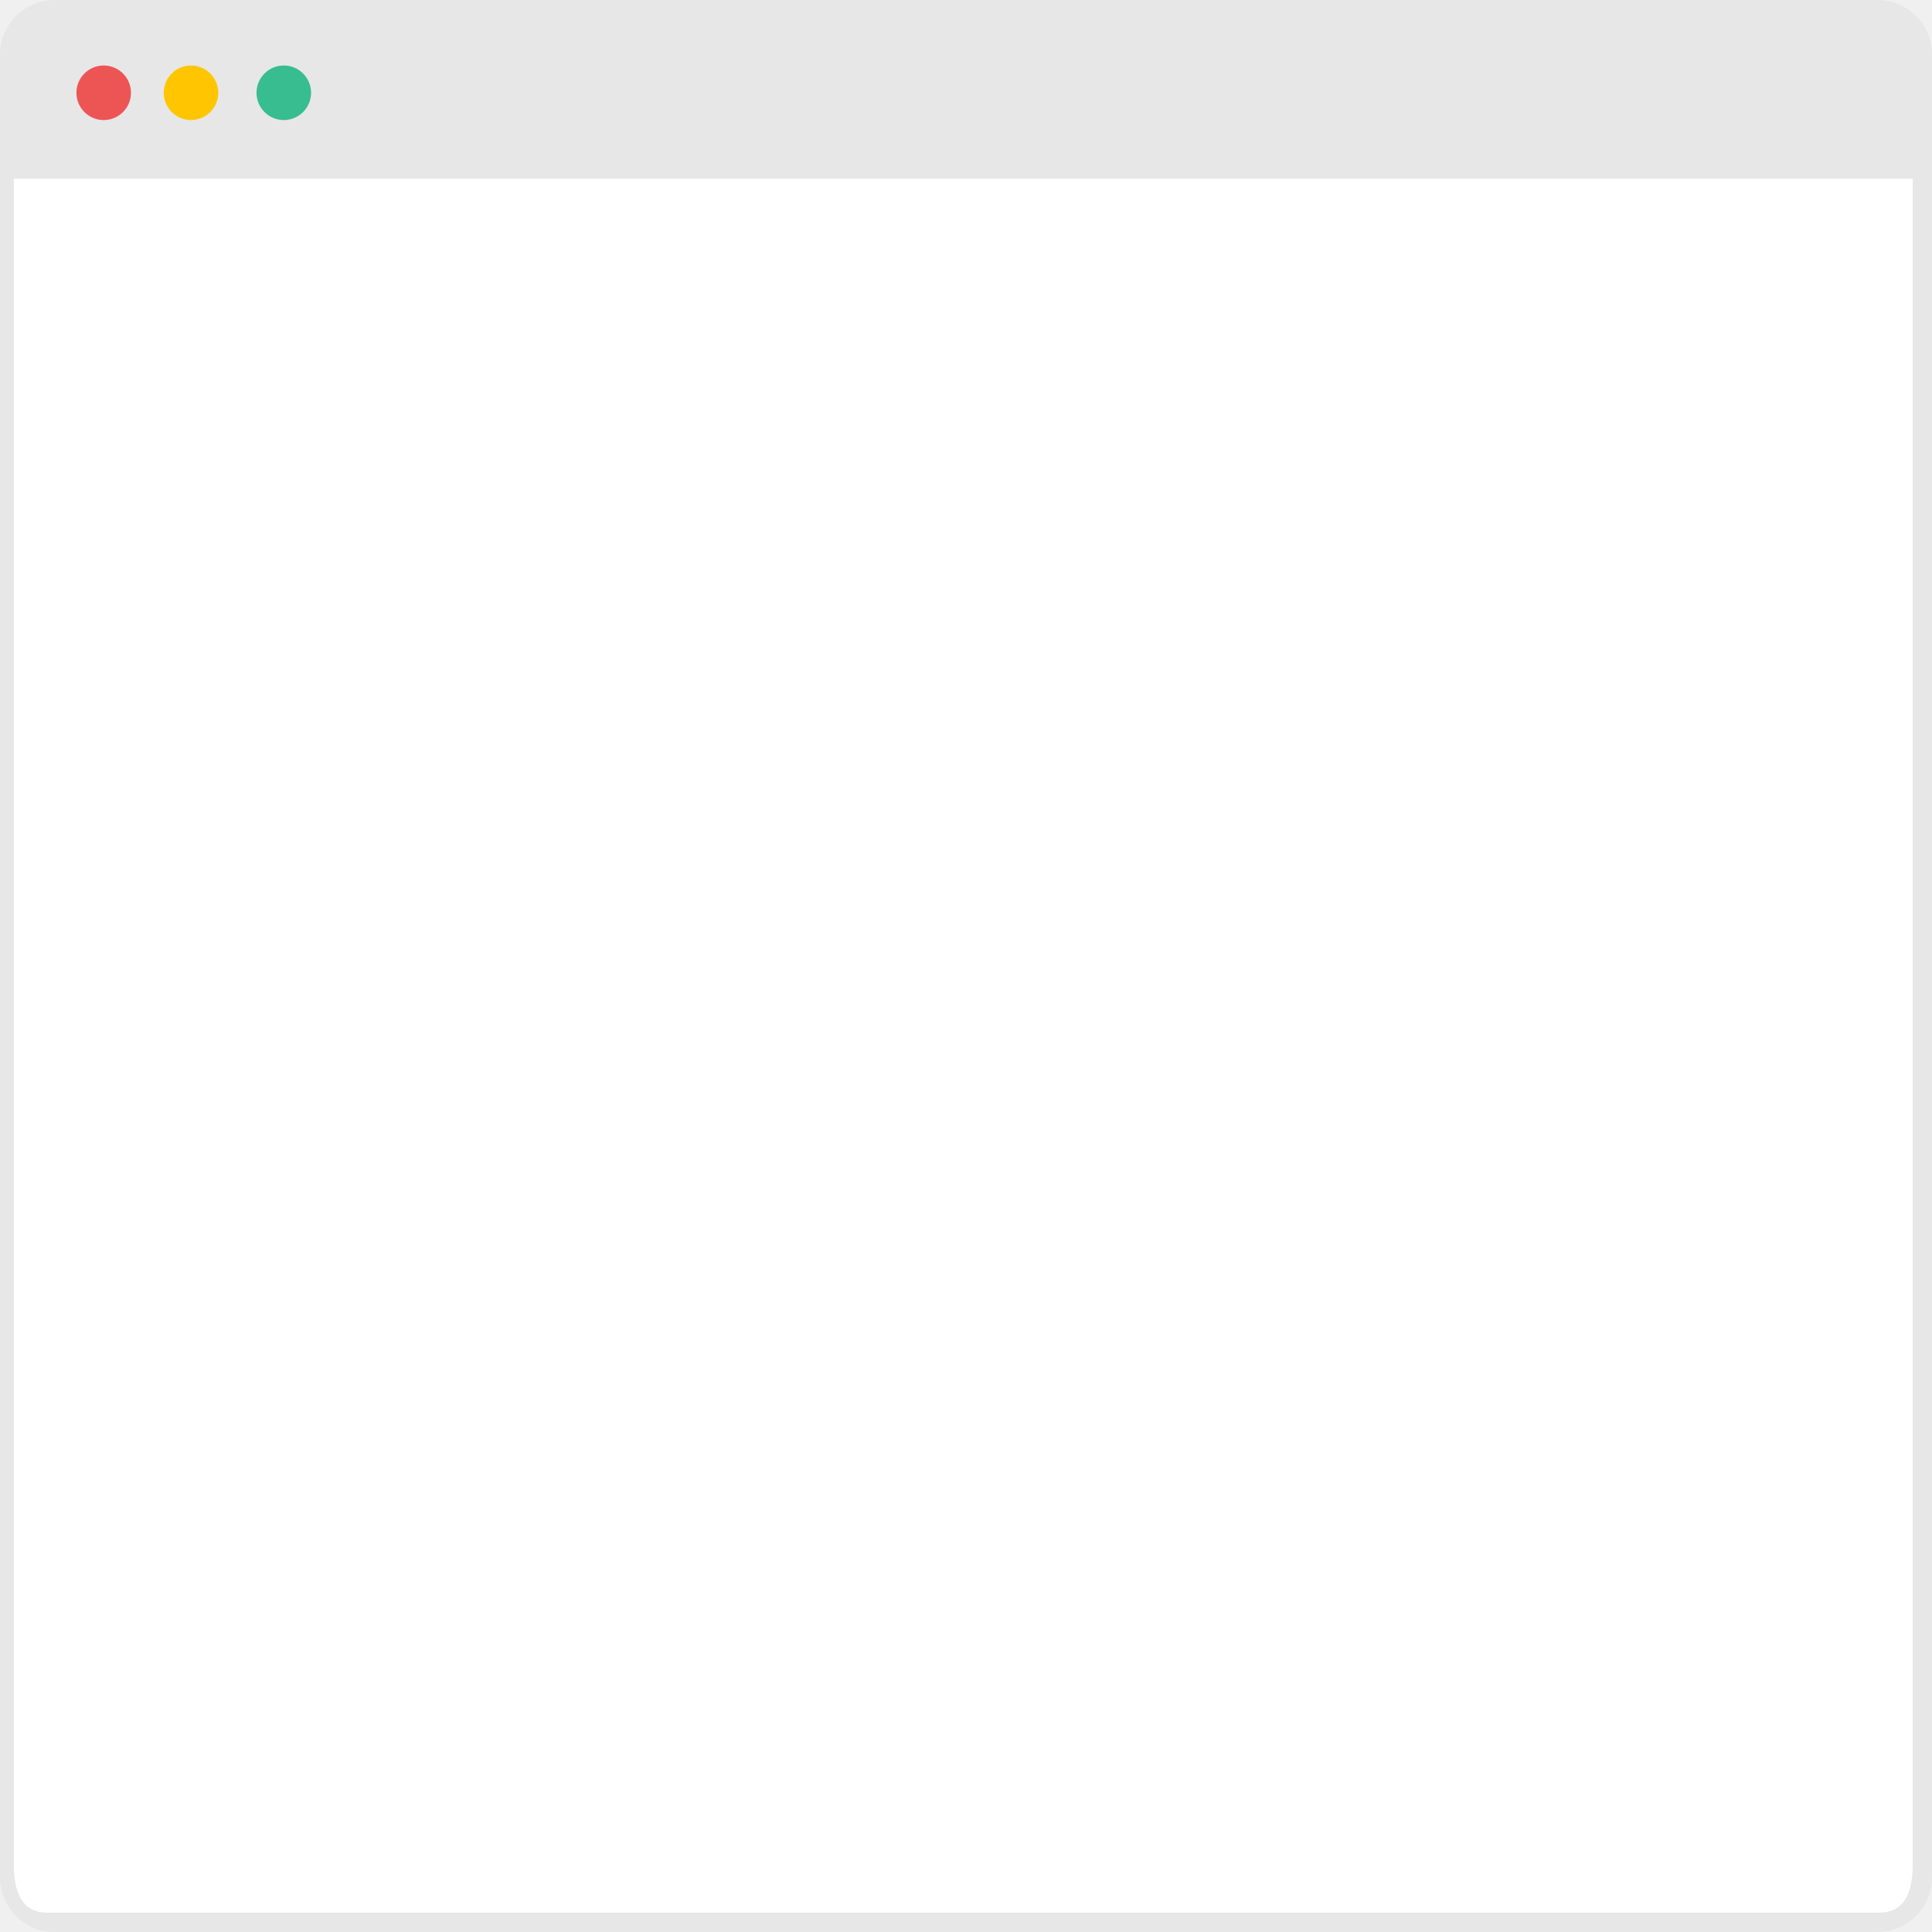
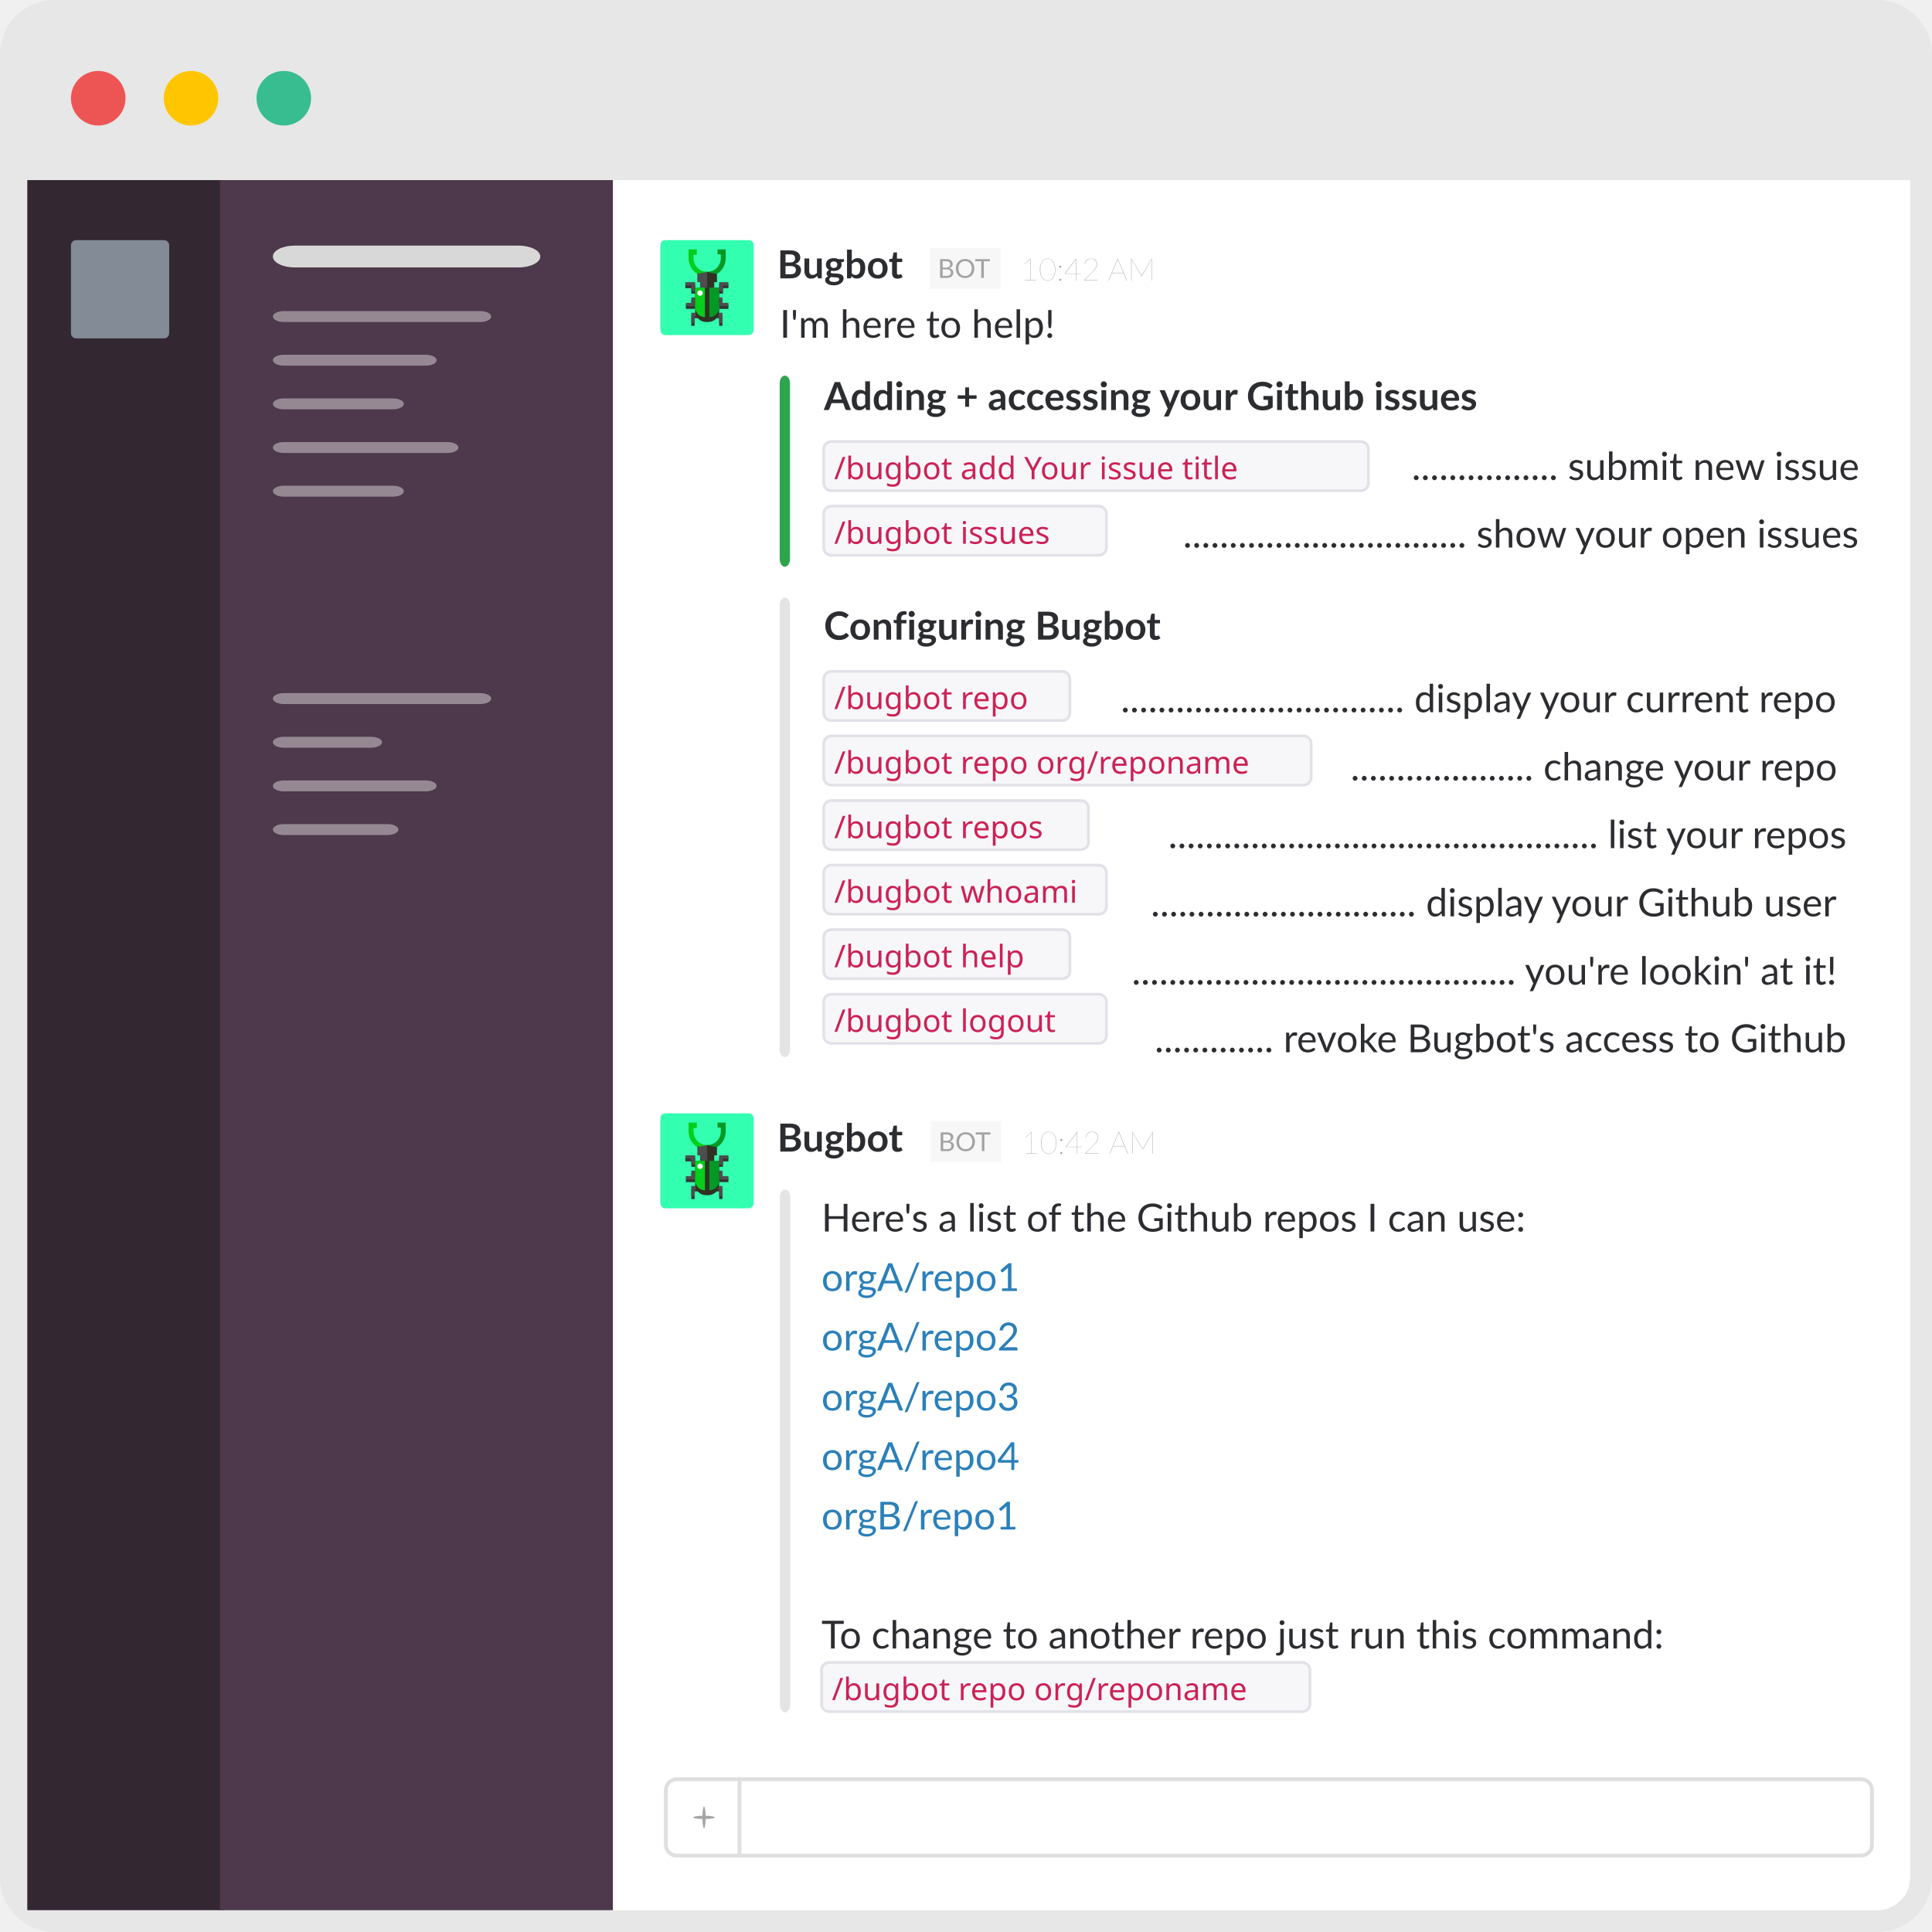
- <svg xmlns="http://www.w3.org/2000/svg" preserveAspectRatio="xMidYMid" viewBox="0 0 354 354">
+ <svg xmlns="http://www.w3.org/2000/svg" viewBox="0 0 354 354" version="1.1">
  <defs>
-     <style>
-       .cls-1 { fill: #e7e7e7; } .cls-2 { fill: #fff; } .cls-2, .cls-3, .cls-4, .cls-5 { fill-rule: evenodd; } .cls-3 { fill: #ed5555; } .cls-4 { fill: #ffc600; } .cls-5 { fill: #38bd90; }
-     </style>
+     <rect x="0" y="0" width="17.1" height="17.4" rx="1.4" />
+     <rect x="0" y="0" width="17.1" height="17.4" rx="1.4" />
  </defs>
-   <rect width="354" height="354" rx="10" ry="10" class="cls-1" />
-   <path d="M350.46 32.745V341.61c0 4.888-1.307 8.85-6.195 8.85H8.735c-4.888 0-6.195-3.962-6.195-8.85V32.745h347.92z" class="cls-2" />
-   <path d="M19 12c2.76 0 5 2.24 5 5s-2.24 5-5 5-5-2.24-5-5 2.24-5 5-5z" class="cls-3" />
-   <path d="M35 12c2.76 0 5 2.24 5 5s-2.24 5-5 5-5-2.24-5-5 2.24-5 5-5z" class="cls-4" />
-   <path d="M52 12c2.76 0 5 2.24 5 5s-2.24 5-5 5-5-2.24-5-5 2.24-5 5-5z" class="cls-5" />
+   <g stroke="none" stroke-width="1" fill="none" fill-rule="evenodd">
+     <rect fill="#E7E7E7" x="0" y="0" width="354" height="354" rx="10" />
+     <path d="M112 33L231 33 350 33 350 344C350 347.3 347.3 350 344 350L112 350 112 33Z" fill="#FFFFFF" />
+     <circle fill="#ED5555" cx="18" cy="18" r="5" />
+     <circle fill="#FFC600" cx="35" cy="18" r="5" />
+     <circle fill="#38BD90" cx="52" cy="18" r="5" />
+     <g transform="translate(5, 33)">
+       <rect fill="#332732" x="0" y="0" width="36" height="317" />
+       <rect fill="#4D394B" x="35.3" y="0" width="72" height="317" />
+       <rect fill="#D8D8D8" x="45" y="12" width="49" height="4" rx="4" />
+       <path d="M9 29C8.4 29 8 28.6 8 28L8 12C8 11.4 8.4 11 9 11L25 11C25.6 11 26 11.4 26 12L26 28C26 28.6 25.6 29 25 29L9 29Z" fill="#838B96" />
+       <rect fill="#958893" x="45" y="24" width="40" height="2" rx="2" />
+       <rect fill="#958893" x="45" y="32" width="30" height="2" rx="2" />
+       <rect fill="#958893" x="45" y="40" width="24" height="2" rx="2" />
+       <rect fill="#958893" x="45" y="48" width="34" height="2" rx="2" />
+       <rect fill="#958893" x="45" y="56" width="24" height="2" rx="2" />
+       <rect fill="#958893" x="45" y="94" width="40" height="2" rx="2" />
+       <rect fill="#958893" x="45" y="102" width="20" height="2" rx="2" />
+       <rect fill="#958893" x="45" y="110" width="30" height="2" rx="2" />
+       <rect fill="#958893" x="45" y="118" width="23" height="2" rx="2" />
+     </g>
+     <g transform="translate(122, 326)">
+       <rect stroke="#DFDFDF" stroke-width="0.7" x="0" y="0" width="221" height="14" rx="2" />
+       <path d="M13.5 0L13.5 13.8" stroke="#DFDFDF" stroke-width="0.7" stroke-linecap="square" />
+       <g transform="translate(5, 5)" fill="#A6A6A6">
+         <rect x="1.7" y="0" width="0.6" height="4" rx="2" />
+         <rect x="0" y="1.7" width="4" height="0.6" rx="2" />
+       </g>
+     </g>
+     <g transform="translate(121, 204)">
+       <g transform="translate(21.90476, 13.75)">
+         <rect fill="#E3E4E6" x="0" y="0.2" width="1.9" height="95.8" rx="1.4" />
+         <text font-family="Lato" font-size="7.1" font-weight="normal">
+           <tspan x="7.6" y="7.9" fill="#2C2D30">Here's a list of the Github repos I can use:</tspan>
+           <tspan x="7.6" y="18.8" fill="#2B80B9">orgA/repo1</tspan>
+           <tspan x="7.6" y="29.7" fill="#2B80B9">orgA/repo2</tspan>
+           <tspan x="7.6" y="40.7" fill="#2B80B9">orgA/repo3</tspan>
+           <tspan x="7.6" y="51.6" fill="#2B80B9">orgA/repo4</tspan>
+           <tspan x="7.6" y="62.5" fill="#2B80B9">orgB/repo1</tspan>
+           <tspan x="43.8" y="62.5" fill="#2C2D30" />
+           <tspan x="7.6" y="73.4" fill="#2C2D30" />
+           <tspan x="7.6" y="84.3" fill="#2C2D30">To change to another repo just run this command:</tspan>
+         </text>
+       </g>
+       <text font-family="Lato" font-size="5.7" font-weight="260" fill="#9E9EA6">
+         <tspan x="66.2" y="7.4">10:42 AM</tspan>
+       </text>
+       <g transform="translate(49.52381, 1.422414)">
+         <rect fill="#F7F7F7" x="0" y="0" width="12.9" height="7.5" />
+         <text font-family="Lato" font-size="4.8" font-weight="normal" fill="#A3A3A3">
+           <tspan x="1.4" y="5.5">BOT</tspan>
+         </text>
+       </g>
+       <text font-family="Lato" font-size="7.1" font-weight="bold" fill="#2C2D30">
+         <tspan x="21.4" y="7">Bugbot</tspan>
+       </text>
+       <mask fill="white" />
+       <use fill="#000000" />
+       <g mask="url(#mask-2)">
+         <path d="M16.2 17.4L0.9 17.4C0.4 17.4 0 17 0 16.4L0 0.9C0 0.4 0.4 0 0.9 0L16.2 0C16.7 0 17.1 0.4 17.1 0.9L17.1 16.4C17.1 17 16.7 17.4 16.2 17.4L16.2 17.4Z" fill="#33FFB0" />
+         <g transform="translate(4.47205, 1.699349)">
+           <path d="M1.6 1.6L1.6 1 2.2 1 2.2 0 0.7 0 0.7 0.9 0.7 1.6C0.7 3.5 2.2 5 4.1 5L4.1 4.1C2.7 4.1 1.6 3 1.6 1.6L1.6 1.6Z" fill="#02CE1B" />
+           <path d="M6 0L6 0.9 6.6 0.9 6.6 1.6C6.6 3 5.5 4.1 4.1 4.1L4.1 5C6 5 7.5 3.5 7.5 1.6L7.5 1 7.5 0 6 0 6 0Z" fill="#029925" />
+           <path d="M4.1 4.1L3.4 4.6 3.3 6 3.5 6 3.5 7.1 5.4 7.1 5.4 6 5.9 6 5.9 4.5C5.3 4.4 4.7 4.3 4.1 4.1L4.1 4.1Z" fill="#303123" />
+           <path d="M2.3 4.4L2.3 6 2.8 6 2.8 7.1 4.1 7.1 4.1 6 4.1 4.1 4.1 4.1C3.5 4.3 2.9 4.4 2.3 4.4L2.3 4.4Z" fill="#4D4D4D" />
+           <path d="M1.2 9.2L1.2 9.2 1.2 10.2 0.2 10.2 0.2 10.9 1.2 10.9 1.7 10.9 1.9 10.9 1.9 9.8 3.5 9.8 3.5 9.2 1.9 9.2 1.2 9.2Z" fill="#333333" />
+           <path d="M1.2 12L1.2 12 1.2 14 1.8 14 1.8 12.6 3.5 12.6 3.5 12 1.8 12 1.2 12Z" fill="#333333" />
+           <path d="M1.2 8.8L1.2 8.8 1.2 9.8 0.2 9.8 0.2 10.4 1.2 10.4 1.7 10.4 1.9 10.4 1.9 9.4 3.5 9.4 3.5 8.8 1.9 8.8 1.2 8.8Z" fill="#4D4D4D" />
+           <path d="M1.2 11.6L1.2 11.6 1.2 13.5 1.8 13.5 1.8 12.2 3.5 12.2 3.5 11.6 1.8 11.6 1.2 11.6Z" fill="#4D4D4D" />
+           <path d="M1.2 8.1L1.2 8.1 1.2 7.1 0.1 7.1 0.1 6.4 1.2 6.4 1.7 6.4 1.9 6.4 1.9 7.5 3.5 7.5 3.5 8.1 1.9 8.1 1.2 8.1Z" fill="#333333" />
+           <path d="M6.9 9.2L6.9 9.2 6.9 10.2 8 10.2 8 10.9 6.9 10.9 6.4 10.9 6.3 10.9 6.3 9.8 4.6 9.8 4.6 9.2 6.3 9.2 6.9 9.2Z" fill="#333333" />
+           <path d="M6.9 12L6.9 12 6.9 14 6.3 14 6.3 12.6 4.6 12.6 4.6 12 6.3 12 6.9 12Z" fill="#333333" />
+           <path d="M1.2 7.7L1.2 7.7 1.2 6.6 0.1 6.6 0.1 6 1.2 6 1.7 6 1.9 6 1.9 7 3.5 7 3.5 7.7 1.9 7.7 1.2 7.7Z" fill="#4D4D4D" />
+           <path d="M7 8.1L7 8.1 7 7.1 8 7.1 8 6.4 7 6.4 6.5 6.4 6.3 6.4 6.3 7.5 4.7 7.5 4.7 8.1 6.3 8.1 7 8.1Z" fill="#333333" />
+           <path d="M7 7.7L7 7.7 7 6.6 8 6.6 8 6 7 6 6.5 6 6.3 6 6.3 7 4.7 7 4.7 7.7 6.3 7.7 7 7.7Z" fill="#4D4D4D" />
+           <path d="M6.9 8.8L6.9 8.8 6.9 9.8 8 9.8 8 10.4 6.9 10.4 6.4 10.4 6.3 10.4 6.3 9.4 4.6 9.4 4.6 8.8 6.3 8.8 6.9 8.8Z" fill="#4D4D4D" />
+           <path d="M6.9 11.6L6.9 11.6 6.9 13.5 6.3 13.5 6.3 12.2 4.6 12.2 4.6 11.6 6.3 11.6 6.9 11.6Z" fill="#4D4D4D" />
+           <path d="M4.8 7.4L4.9 7 3.4 7 3.7 7.4 1.9 7.4 1.9 11.3C1.9 12.4 2.8 13.3 3.9 13.3L4.3 13.3C5.4 13.3 6.3 12.4 6.3 11.3L6.3 7.4 4.8 7.4 4.8 7.4Z" fill="#303123" />
+           <path d="M3.7 7L1.9 7 1.9 10.5C1.9 11.6 2.7 12.4 3.7 12.4L3.7 7 3.7 7Z" fill="#02CE1B" />
+           <path d="M4.5 7L4.5 12.4C5.5 12.4 6.3 11.6 6.3 10.5L6.3 7 4.5 7 4.5 7Z" fill="#029925" />
+           <ellipse fill="#FFFFFF" cx="2.8" cy="8" rx="0.5" ry="0.5" />
+         </g>
+       </g>
+       <g transform="translate(29.52381, 100.6188)">
+         <rect stroke="#E1E1E8" stroke-width="0.5" fill="#F7F7F9" x="0" y="0" width="89.5" height="9" rx="1.4" />
+         <text font-family="Monaco" font-size="5.7" font-weight="normal" fill="#CC2255">
+           <tspan x="1.9" y="6.9">/bugbot repo org/reponame</tspan>
+         </text>
+       </g>
+     </g>
+     <g transform="translate(121, 44)">
+       <g transform="translate(21.85745, 10.88328)">
+         <g transform="translate(0, 54.4164)">
+           <g transform="translate(8.077754, 25.55205)">
+             <rect stroke="#E1E1E8" stroke-width="0.5" fill="#F7F7F9" x="0" y="0" width="89.3" height="9" rx="1.4" />
+             <text font-family="Monaco" font-size="5.7" font-weight="normal" fill="#CC2255">
+               <tspan x="1.9" y="6.9">/bugbot repo org/reponame</tspan>
+             </text>
+           </g>
+           <g transform="translate(8.077754, 13.7224)">
+             <rect stroke="#E1E1E8" stroke-width="0.5" fill="#F7F7F9" x="0" y="0" width="45.1" height="9" rx="1.4" />
+             <text font-family="Monaco" font-size="5.7" font-weight="normal" fill="#CC2255">
+               <tspan x="1.9" y="6.9">/bugbot repo</tspan>
+             </text>
+           </g>
+           <g transform="translate(8.077754, 72.87066)">
+             <rect stroke="#E1E1E8" stroke-width="0.5" fill="#F7F7F9" x="0" y="0" width="51.8" height="9" rx="1.4" />
+             <text font-family="Monaco" font-size="5.7" font-weight="normal" fill="#CC2255">
+               <tspan x="1.9" y="6.9">/bugbot logout</tspan>
+             </text>
+           </g>
+           <g transform="translate(8.077754, 61.04101)">
+             <rect stroke="#E1E1E8" stroke-width="0.5" fill="#F7F7F9" x="0" y="0" width="45.1" height="9" rx="1.4" />
+             <text font-family="Monaco" font-size="5.7" font-weight="normal" fill="#CC2255">
+               <tspan x="1.9" y="6.9">/bugbot help</tspan>
+             </text>
+           </g>
+           <g transform="translate(8.077754, 49.21136)">
+             <rect stroke="#E1E1E8" stroke-width="0.5" fill="#F7F7F9" x="0" y="0" width="51.8" height="9" rx="1.4" />
+             <text font-family="Monaco" font-size="5.7" font-weight="normal" fill="#CC2255">
+               <tspan x="1.9" y="6.9">/bugbot whoami</tspan>
+             </text>
+           </g>
+           <g transform="translate(8.077754, 37.3817)">
+             <rect stroke="#E1E1E8" stroke-width="0.5" fill="#F7F7F9" x="0" y="0" width="48.5" height="9" rx="1.4" />
+             <text font-family="Monaco" font-size="5.7" font-weight="normal" fill="#CC2255">
+               <tspan x="1.9" y="6.9">/bugbot repos</tspan>
+             </text>
+           </g>
+           <text font-family="Lato" font-size="7.1" font-weight="normal" fill="#2C2D30">
+             <tspan x="62.5" y="21.2"> ............................... display your current repo</tspan>
+             <tspan x="104.6" y="33.7"> .................... change your repo</tspan>
+             <tspan x="71.2" y="46.1">............................................... list your repos</tspan>
+             <tspan x="68" y="58.6"> ............................. display your Github user</tspan>
+             <tspan x="64.5" y="71.1"> .......................................... you're lookin' at it!</tspan>
+             <tspan x="68.7" y="83.5">............. revoke Bugbot's access to Github</tspan>
+           </text>
+           <text font-family="Lato" font-size="7.1" font-weight="bold" fill="#2C2D30">
+             <tspan x="8.1" y="7.9">Configuring Bugbot</tspan>
+           </text>
+           <rect fill="#E3E4E6" x="0" y="0.2" width="1.9" height="84.2" rx="1.4" />
+         </g>
+         <g transform="translate(0, 13.24921)">
+           <g transform="translate(8.077754, 24.60568)">
+             <rect stroke="#E1E1E8" stroke-width="0.5" fill="#F7F7F9" x="0" y="0" width="51.8" height="9" rx="1.4" />
+             <text font-family="Monaco" font-size="5.7" font-weight="normal" fill="#CC2255">
+               <tspan x="1.9" y="6.9">/bugbot issues</tspan>
+             </text>
+           </g>
+           <g transform="translate(8.077754, 12.77603)">
+             <rect stroke="#E1E1E8" stroke-width="0.5" fill="#F7F7F9" x="0" y="0" width="99.8" height="9" rx="1.4" />
+             <text font-family="Monaco" font-size="5.7" font-weight="normal" fill="#CC2255">
+               <tspan x="1.9" y="6.9">/bugbot add Your issue title</tspan>
+             </text>
+           </g>
+           <text font-family="Lato" font-size="7.1" font-weight="normal" fill="#2C2D30">
+             <tspan x="115.8" y="19.8">................ submit new issue</tspan>
+             <tspan x="71.9" y="32.2" font-family="Helvetica Neue" />
+             <tspan x="73.9" y="32.2">............................... show your open issues</tspan>
+           </text>
+           <text font-family="Lato" font-size="7.1" font-weight="bold" fill="#2C2D30">
+             <tspan x="8.1" y="7">Adding + accessing your Github issues</tspan>
+           </text>
+           <rect fill="#2FA44F" x="0" y="0.7" width="1.9" height="35" rx="1.4" />
+         </g>
+         <text font-family="Lato" font-size="7.1" font-weight="normal" fill="#2C2D30">
+           <tspan x="0" y="7">I'm here to help!</tspan>
+         </text>
+       </g>
+       <text font-family="Lato" font-size="5.7" font-weight="260" fill="#9E9EA6">
+         <tspan x="66" y="7.4">10:42 AM</tspan>
+       </text>
+       <g transform="translate(49.41685, 1.419558)">
+         <rect fill="#F7F7F7" x="0" y="0" width="12.9" height="7.5" />
+         <text font-family="Lato" font-size="4.8" font-weight="normal" fill="#A3A3A3">
+           <tspan x="1.4" y="5.5">BOT</tspan>
+         </text>
+       </g>
+       <text font-family="Lato" font-size="7.1" font-weight="bold" fill="#2C2D30">
+         <tspan x="21.4" y="7">Bugbot</tspan>
+       </text>
+       <mask fill="white" />
+       <use fill="#000000" />
+       <g mask="url(#mask-4)">
+         <path d="M16.2 17.4L0.9 17.4C0.4 17.4 0 17 0 16.4L0 0.9C0 0.4 0.4 0 0.9 0L16.2 0C16.7 0 17.1 0.4 17.1 0.9L17.1 16.4C17.1 17 16.7 17.4 16.2 17.4L16.2 17.4Z" fill="#33FFB0" />
+         <g transform="translate(4.47205, 1.699349)">
+           <path d="M1.6 1.6L1.6 1 2.2 1 2.2 0 0.7 0 0.7 0.9 0.7 1.6C0.7 3.5 2.2 5 4.1 5L4.1 4.1C2.7 4.1 1.6 3 1.6 1.6L1.6 1.6Z" fill="#02CE1B" />
+           <path d="M6 0L6 0.9 6.6 0.9 6.6 1.6C6.6 3 5.5 4.1 4.1 4.1L4.1 5C6 5 7.5 3.5 7.5 1.6L7.5 1 7.5 0 6 0 6 0Z" fill="#029925" />
+           <path d="M4.1 4.1L3.4 4.6 3.3 6 3.5 6 3.5 7.1 5.4 7.1 5.4 6 5.9 6 5.9 4.5C5.3 4.4 4.7 4.3 4.1 4.1L4.1 4.1Z" fill="#303123" />
+           <path d="M2.3 4.4L2.3 6 2.8 6 2.8 7.1 4.1 7.1 4.1 6 4.1 4.1 4.1 4.1C3.5 4.3 2.9 4.4 2.3 4.4L2.3 4.4Z" fill="#4D4D4D" />
+           <path d="M1.2 9.2L1.2 9.2 1.2 10.2 0.2 10.2 0.2 10.9 1.2 10.9 1.7 10.9 1.9 10.9 1.9 9.8 3.5 9.8 3.5 9.2 1.9 9.2 1.2 9.2Z" fill="#333333" />
+           <path d="M1.2 12L1.2 12 1.2 14 1.8 14 1.8 12.6 3.5 12.6 3.5 12 1.8 12 1.2 12Z" fill="#333333" />
+           <path d="M1.2 8.8L1.2 8.8 1.2 9.8 0.2 9.8 0.2 10.4 1.2 10.4 1.7 10.4 1.9 10.4 1.9 9.4 3.5 9.4 3.5 8.8 1.9 8.8 1.2 8.8Z" fill="#4D4D4D" />
+           <path d="M1.2 11.6L1.2 11.6 1.2 13.5 1.8 13.5 1.8 12.2 3.5 12.2 3.5 11.6 1.8 11.6 1.2 11.6Z" fill="#4D4D4D" />
+           <path d="M1.2 8.1L1.2 8.1 1.2 7.1 0.1 7.1 0.1 6.4 1.2 6.4 1.7 6.4 1.9 6.4 1.9 7.5 3.5 7.5 3.5 8.1 1.9 8.1 1.2 8.1Z" fill="#333333" />
+           <path d="M6.9 9.2L6.9 9.2 6.9 10.2 8 10.2 8 10.9 6.9 10.9 6.4 10.9 6.3 10.9 6.3 9.8 4.6 9.8 4.6 9.2 6.3 9.2 6.9 9.2Z" fill="#333333" />
+           <path d="M6.9 12L6.9 12 6.9 14 6.3 14 6.3 12.6 4.6 12.6 4.6 12 6.3 12 6.9 12Z" fill="#333333" />
+           <path d="M1.2 7.7L1.2 7.7 1.2 6.6 0.1 6.6 0.1 6 1.2 6 1.7 6 1.9 6 1.9 7 3.5 7 3.5 7.7 1.9 7.7 1.2 7.7Z" fill="#4D4D4D" />
+           <path d="M7 8.1L7 8.1 7 7.1 8 7.1 8 6.4 7 6.4 6.5 6.4 6.3 6.4 6.3 7.5 4.7 7.5 4.7 8.1 6.3 8.1 7 8.1Z" fill="#333333" />
+           <path d="M7 7.7L7 7.7 7 6.6 8 6.6 8 6 7 6 6.5 6 6.3 6 6.3 7 4.7 7 4.7 7.7 6.3 7.7 7 7.7Z" fill="#4D4D4D" />
+           <path d="M6.9 8.8L6.9 8.8 6.9 9.8 8 9.8 8 10.4 6.9 10.4 6.4 10.4 6.3 10.4 6.3 9.4 4.6 9.4 4.6 8.8 6.3 8.8 6.9 8.8Z" fill="#4D4D4D" />
+           <path d="M6.9 11.6L6.9 11.6 6.9 13.5 6.3 13.5 6.3 12.2 4.6 12.2 4.6 11.6 6.3 11.6 6.9 11.6Z" fill="#4D4D4D" />
+           <path d="M4.8 7.4L4.9 7 3.4 7 3.7 7.4 1.9 7.4 1.9 11.3C1.9 12.4 2.8 13.3 3.9 13.3L4.3 13.3C5.4 13.3 6.3 12.4 6.3 11.3L6.3 7.4 4.8 7.4 4.8 7.4Z" fill="#303123" />
+           <path d="M3.7 7L1.9 7 1.9 10.5C1.9 11.6 2.7 12.4 3.7 12.4L3.7 7 3.7 7Z" fill="#02CE1B" />
+           <path d="M4.5 7L4.5 12.4C5.5 12.4 6.3 11.6 6.3 10.5L6.3 7 4.5 7 4.5 7Z" fill="#029925" />
+           <ellipse fill="#FFFFFF" cx="2.8" cy="8" rx="0.5" ry="0.5" />
+         </g>
+       </g>
+     </g>
+   </g>
</svg>
